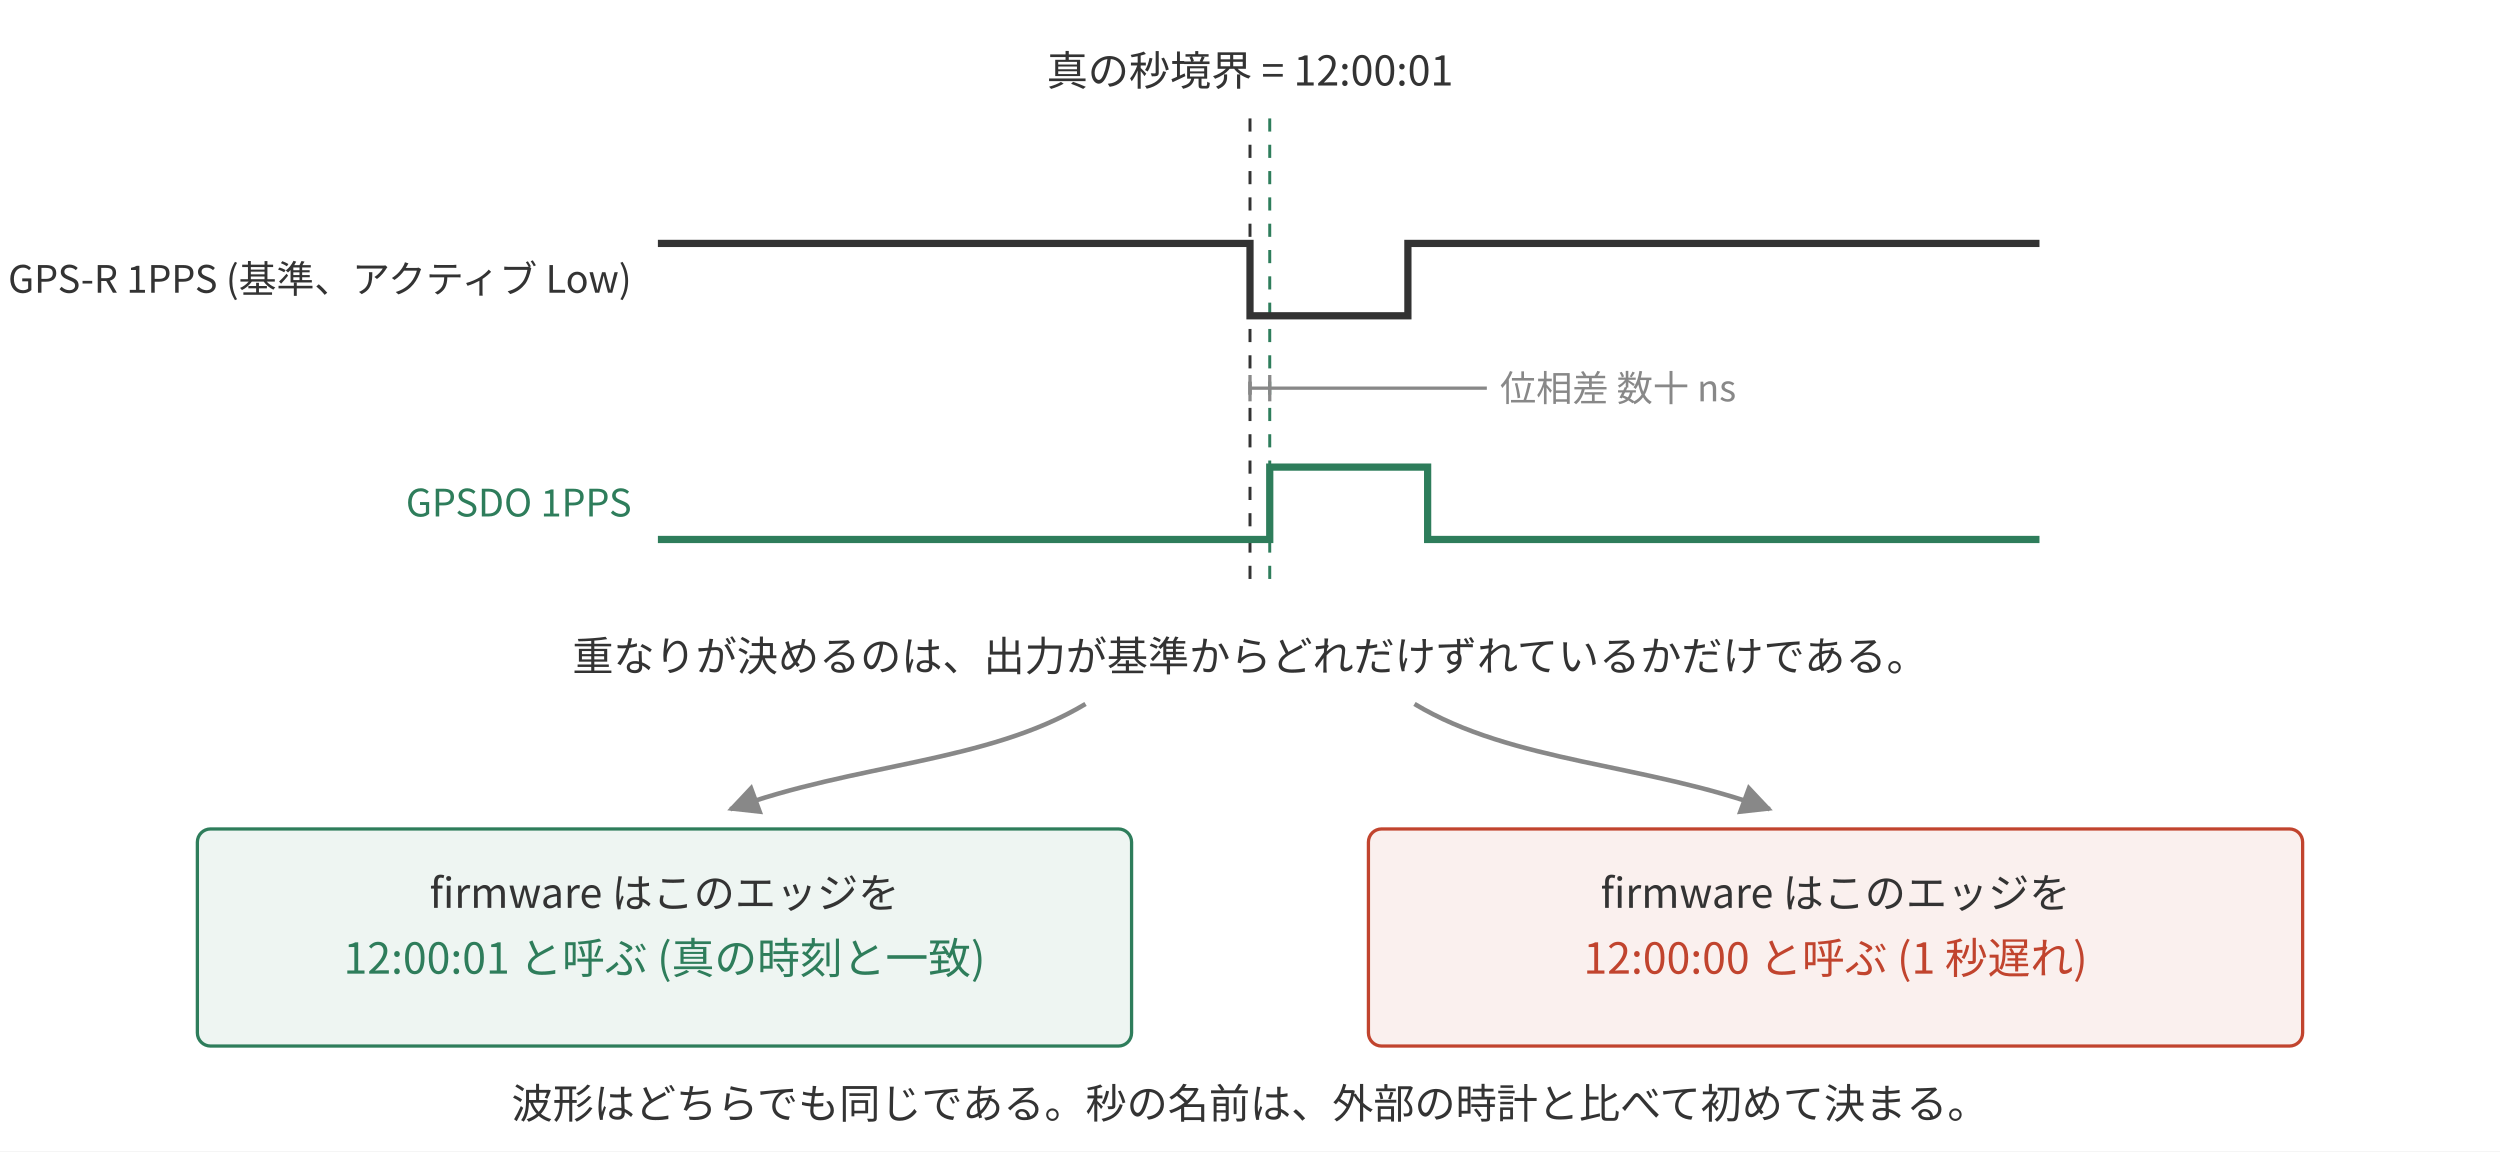
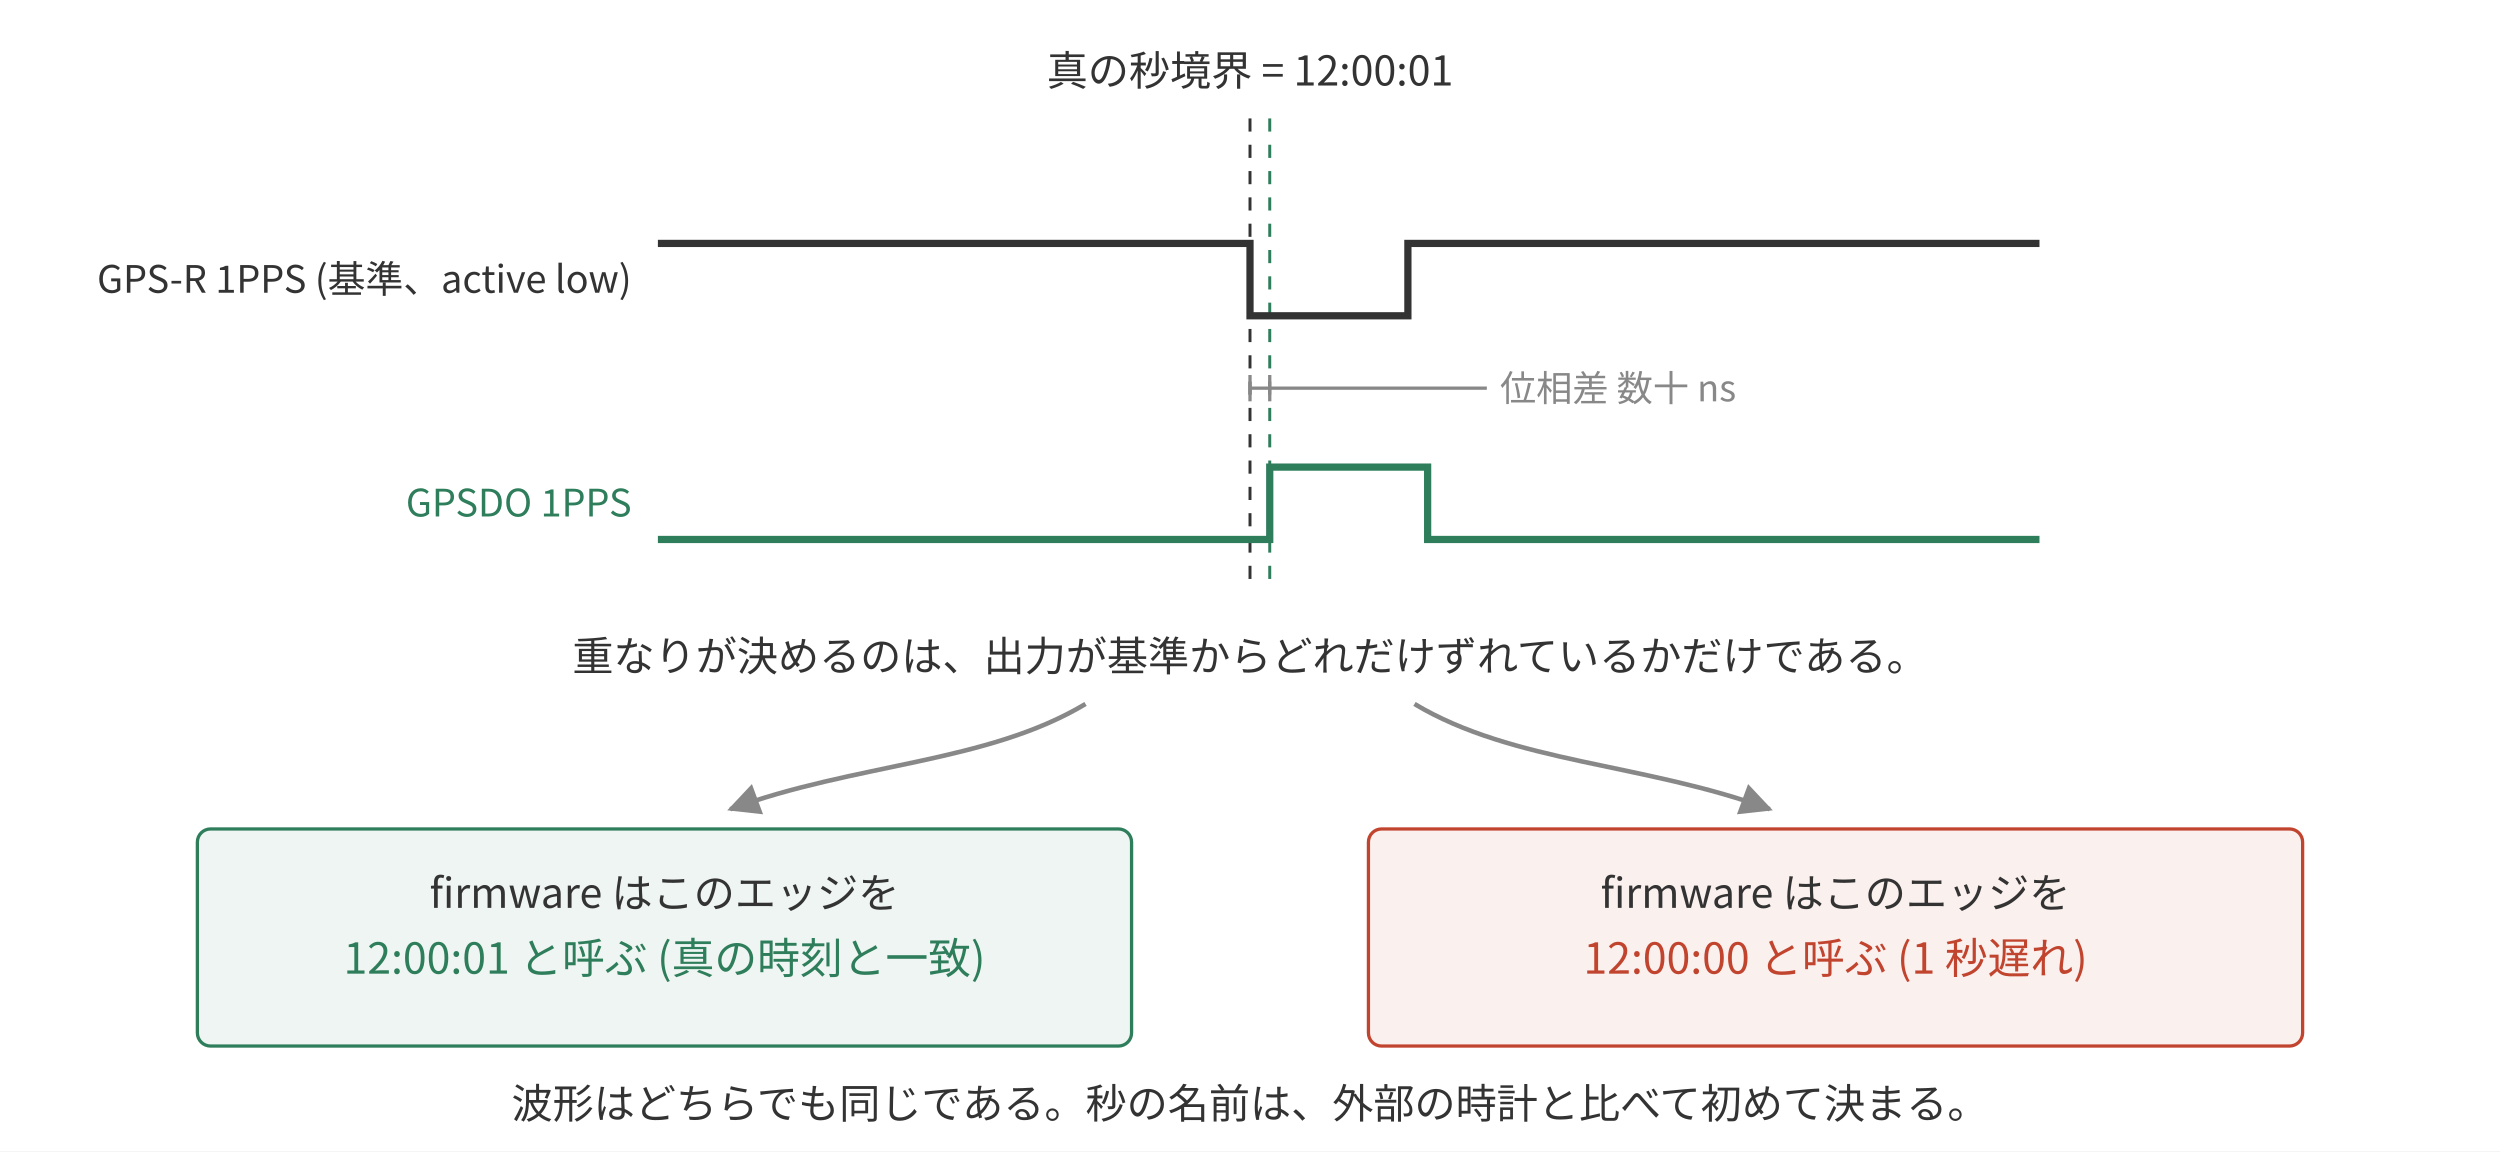
<svg xmlns="http://www.w3.org/2000/svg" viewBox="0 0 760 350" width="760" height="350" font-family="'Hiragino Sans','Noto Sans CJK JP','Noto Sans JP','Yu Gothic',Meiryo,sans-serif" role="img" aria-label="エッジが数十 ns で重なっていても、firmware がそのエッジに付けている秒は真の時刻と一致するとは限らない">
  <rect width="760" height="350" fill="#ffffff" />
  <defs>
    <marker id="d" viewBox="0 0 10 10" refX="9" refY="5" markerWidth="7" markerHeight="7" orient="auto">
      <path d="M0,0 L10,5 L0,10 z" fill="#888" />
    </marker>
  </defs>
  <text x="380" y="26" font-size="12.5" fill="#333" text-anchor="middle">真の秒境界 = 12:00:01</text>
  <line x1="380" y1="36" x2="380" y2="178" stroke="#333" stroke-width="0.9" stroke-dasharray="4 4" />
  <line x1="386" y1="36" x2="386" y2="178" stroke="#2e7d5b" stroke-width="0.9" stroke-dasharray="4 4" />
-   <text x="192" y="89" font-size="11.5" fill="#333" text-anchor="end">GPS-R 1PPS (基準、アクティブ Low)</text>
+   <text x="192" y="89" font-size="11.5" fill="#333" text-anchor="end">GPS-R 1PPS (基準、active low)</text>
  <path fill="none" stroke="#333" stroke-width="2.2" d="M200,74 L380,74 L380,96 L428,96 L428,74 L620,74" />
  <text x="192" y="157" font-size="11.5" fill="#2e7d5b" text-anchor="end">GPSDO 1PPS</text>
  <path fill="none" stroke="#2e7d5b" stroke-width="2.2" d="M200,164 L386,164 L386,142 L434,142 L434,164 L620,164" />
  <g stroke="#888" stroke-width="1">
    <line x1="380" y1="118" x2="386" y2="118" />
    <line x1="380" y1="114" x2="380" y2="122" />
    <line x1="386" y1="114" x2="386" y2="122" />
    <line x1="386" y1="118" x2="452" y2="118" />
  </g>
  <text x="456" y="122" font-size="11" fill="#888">位相差 数十 ns</text>
  <text x="380" y="204" font-size="12.5" fill="#333" text-anchor="middle">重なりが決めるのは、出力が基準からどれだけずれているかだけである。</text>
  <g stroke="#888" stroke-width="1.4" fill="none" marker-end="url(#d)">
    <path d="M330,214 C300,232 260,232 222,246" />
    <path d="M430,214 C460,232 500,232 538,246" />
  </g>
  <rect x="60" y="252" width="284" height="66" rx="4" fill="#2e7d5b" fill-opacity="0.08" stroke="#2e7d5b" />
  <text x="202" y="276" font-size="12.5" fill="#333" text-anchor="middle">firmware はこのエッジを</text>
  <text x="202" y="296" font-size="13" fill="#2e7d5b" text-anchor="middle">12:00:01 と呼ぶ (真の時刻と一致)</text>
  <rect x="416" y="252" width="284" height="66" rx="4" fill="#c1442e" fill-opacity="0.08" stroke="#c1442e" />
  <text x="558" y="276" font-size="12.5" fill="#333" text-anchor="middle">firmware はこのエッジを</text>
  <text x="558" y="296" font-size="13" fill="#c1442e" text-anchor="middle">12:00:00 と呼ぶ (1 秒遅れ)</text>
  <text x="380" y="340" font-size="12.5" fill="#333" text-anchor="middle">波形はどちらでも同じである。秒の名前は、外部の時計と比べて初めて決まる。</text>
</svg>
